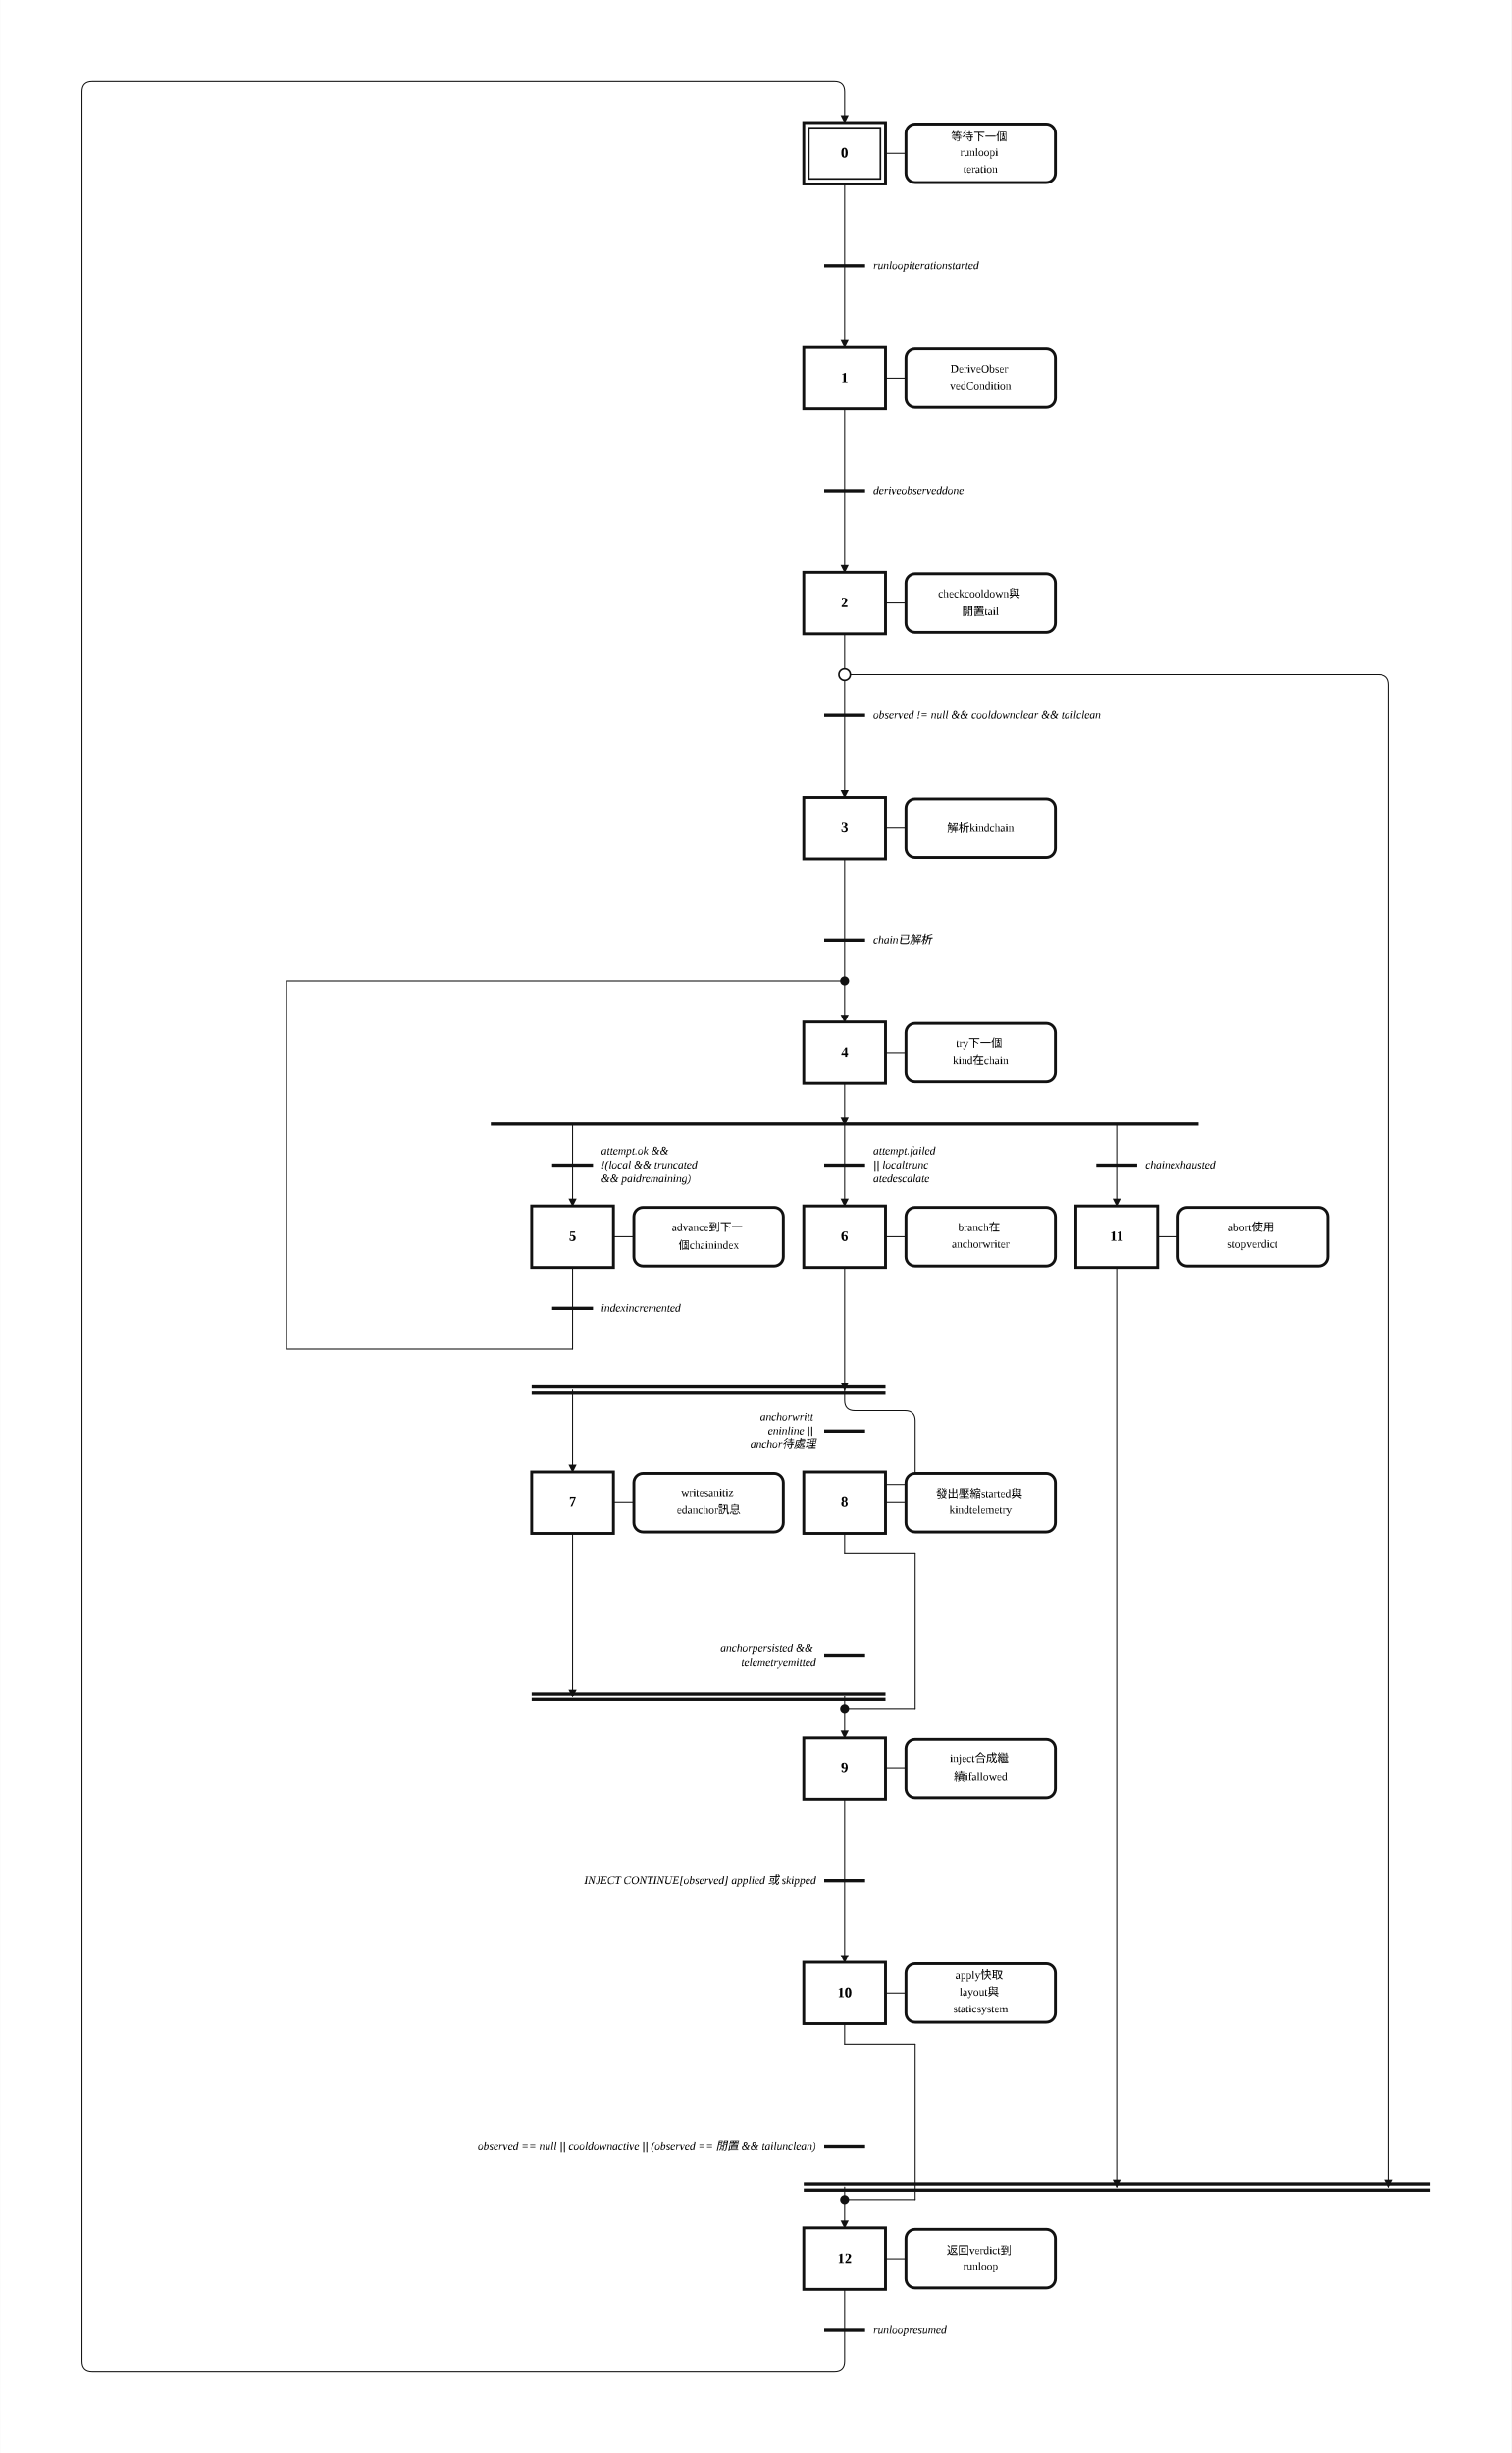
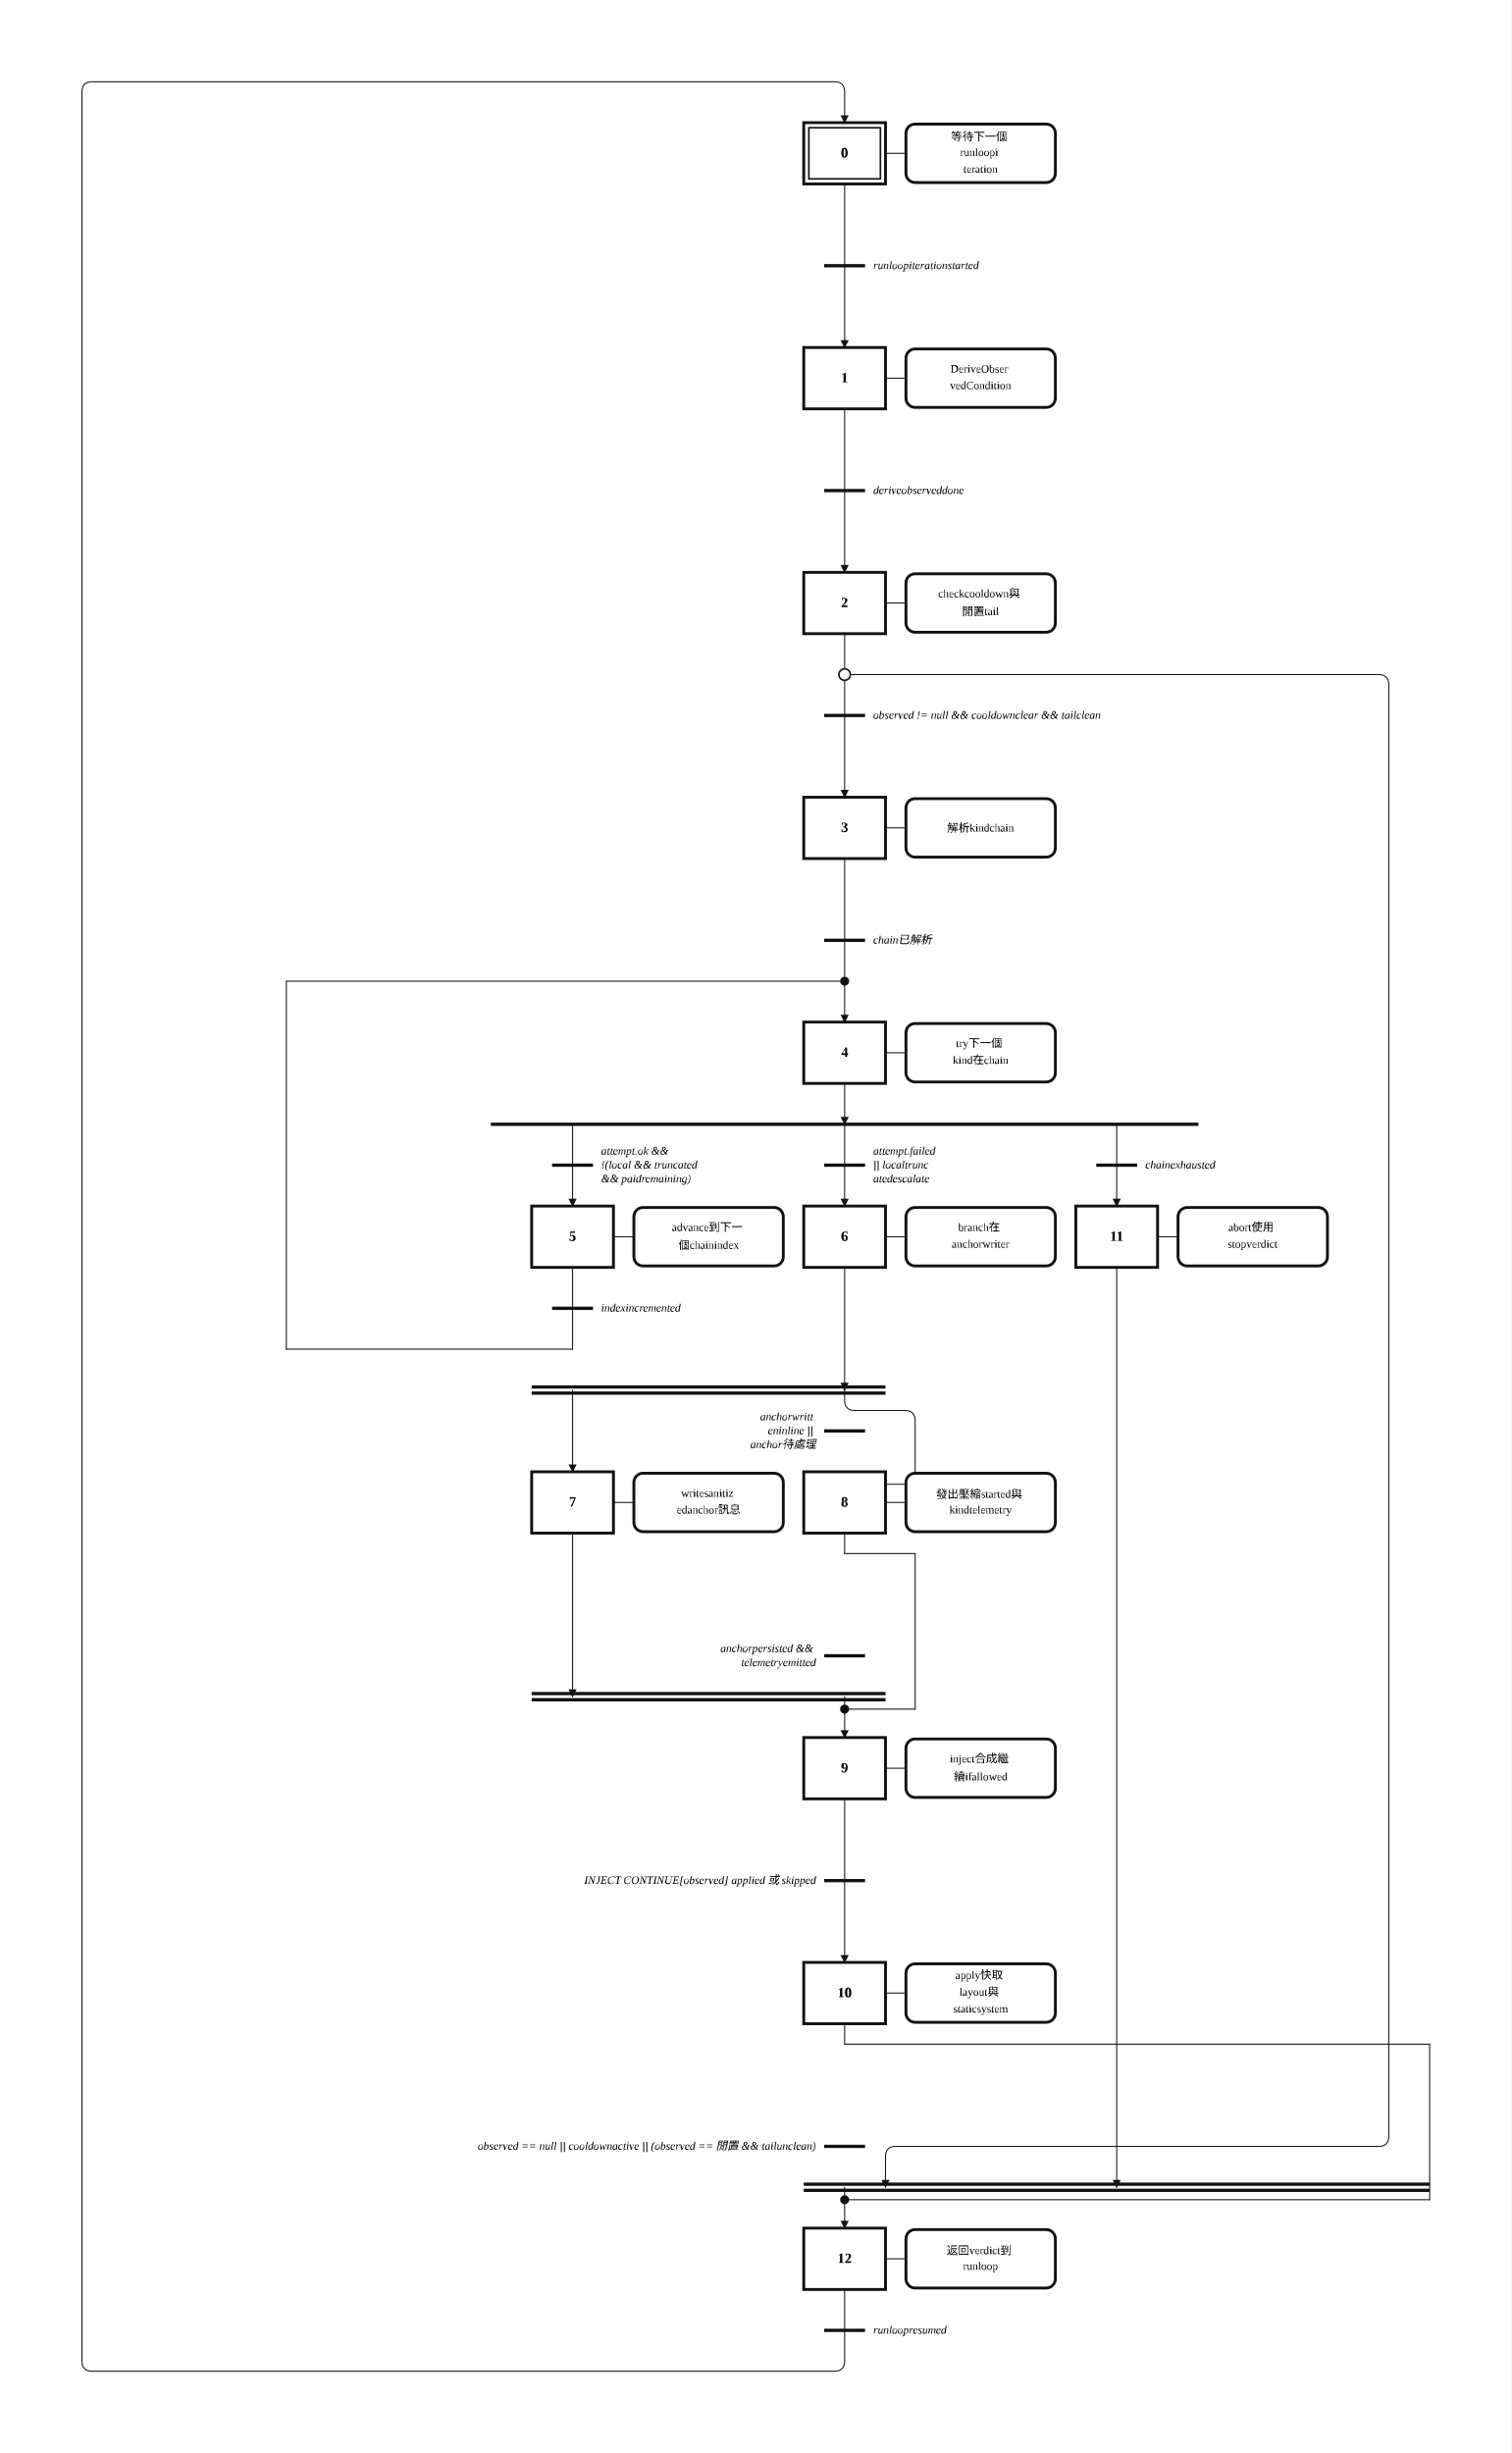
<svg xmlns="http://www.w3.org/2000/svg" width="1479" height="2400" viewBox="-18.00 -2.00 73.93 120.00" role="img">
  <style>
.step{fill:#fff;stroke:#111;stroke-width:.14}.step-inner{fill:none;stroke:#111;stroke-width:.08}
.action{fill:#fff;stroke:#111;stroke-width:.14}.gate{stroke:#111;stroke-width:.16}
.edge{fill:none;stroke:#111;stroke-width:.05;stroke-linecap:round;stroke-linejoin:round}.edge-arrow{marker-end:url(#arrow)}
.flyover-mask{stroke:#fff;stroke-width:.12;stroke-linecap:round}
.flyover{fill:none;stroke:#111;stroke-width:.05;stroke-linecap:round}
.junction{fill:#111;stroke:#111;stroke-width:0}.branch-junction{fill:#fff;stroke:#111;stroke-width:.08}
.assoc{stroke:#111;stroke-width:.05}.label{font:bold .7px 'Times New Roman', 'BiauKai', 'DFKai-SB', serif;text-anchor:middle;dominant-baseline:middle}
.action-label{font:.55px 'Times New Roman', 'BiauKai', 'DFKai-SB', serif;text-anchor:middle;dominant-baseline:middle}.gate-label{font:italic .55px 'Times New Roman', 'BiauKai', 'DFKai-SB', serif;text-anchor:start;dominant-baseline:middle}.gate-label-left{font:italic .55px 'Times New Roman', 'BiauKai', 'DFKai-SB', serif;text-anchor:end;dominant-baseline:middle}
</style>
  <defs>
    <marker id="arrow" markerWidth="0.4" markerHeight="0.4" refX="0.36" refY="0.2" orient="auto" markerUnits="userSpaceOnUse">
      <path d="M 0 0 L 0.4 0.2 L 0 0.4 z" fill="#111" />
    </marker>
  </defs>
  <rect x="-18.00" y="-2.00" width="73.93" height="120.00" fill="white" />
  <path class="edge edge-arrow" d="M 23.31 44.00 L 23.31 48.00" />
  <path class="edge" d="M 23.31 7.00 L 23.31 11.00" />
  <path class="edge edge-arrow" d="M 23.31 11.00 L 23.31 15.00" />
  <path class="edge" d="M 23.31 18.00 L 23.31 22.00" />
  <path class="edge edge-arrow" d="M 23.31 22.00 L 23.31 26.00" />
  <path class="edge" d="M 23.31 29.00 L 23.31 31.00" />
  <path class="edge" d="M 23.31 31.00 L 23.31 33.00" />
  <path class="edge edge-arrow" d="M 23.31 33.00 L 23.31 37.00" />
-   <path class="edge edge-arrow" d="M 23.31 31.00 L 49.43 31.00 Q 49.93 31.00 49.93 31.50 L 49.93 105.00" />
+   <path class="edge edge-arrow" d="M 23.31 31.00 L 49.43 31.00 Q 49.93 31.00 49.93 31.50 L 49.93 102.50 Q 49.93 103.00 49.43 103.00 L 25.81 103.00 Q 25.31 103.00 25.31 103.50 L 25.31 105.00" />
  <path class="edge edge-arrow" d="M 23.31 105.00 L 23.31 107.00" />
  <path class="edge" d="M 23.31 40.00 L 23.31 44.00" />
  <path class="edge edge-arrow" d="M 23.31 51.00 L 23.31 53.00" />
  <path class="edge edge-arrow" d="M 10.00 53.00 L 10.00 57.00" />
  <path class="edge edge-arrow" d="M 23.31 53.00 L 23.31 57.00" />
  <path class="edge edge-arrow" d="M 36.62 53.00 L 36.62 57.00" />
  <path class="edge" d="M 10.00 60.00 L 10.00 62.00" />
  <path class="edge" d="M 10.00 62.00 L 10.00 64.00" />
  <path class="edge" d="M 10.00 64.00 L -4.00 64.00" />
  <path class="edge" d="M -4.00 64.00 L -4.00 46.00" />
  <path class="edge" d="M -4.00 46.00 L 23.31 46.00" />
  <path class="edge edge-arrow" d="M 23.31 60.00 L 23.31 66.00" />
  <path class="edge edge-arrow" d="M 10.00 66.00 L 10.00 70.00" />
  <path class="edge edge-arrow" d="M 23.31 66.00 L 23.31 66.50 Q 23.31 67.00 23.81 67.00 L 26.26 67.00 Q 26.76 67.00 26.76 67.50 L 26.76 70.11 Q 26.76 70.61 26.26 70.61 L 23.61 70.61 Q 23.31 70.61 23.31 70.31 L 23.31 70.00" />
  <path class="edge edge-arrow" d="M 10.00 73.00 L 10.00 81.00" />
  <path class="edge edge-arrow" d="M 23.31 81.00 L 23.31 83.00" />
  <path class="edge" d="M 23.31 73.00 L 23.31 74.00" />
  <path class="edge" d="M 23.31 74.00 L 26.76 74.00" />
  <path class="edge" d="M 26.76 74.00 L 26.76 81.61" />
  <path class="edge" d="M 26.76 81.61 L 23.31 81.61" />
  <path class="edge" d="M 23.31 86.00 L 23.31 90.00" />
  <path class="edge edge-arrow" d="M 23.31 90.00 L 23.31 94.00" />
  <path class="edge" d="M 23.31 97.00 L 23.31 98.00" />
-   <path class="edge" d="M 23.31 98.00 L 26.76 98.00" />
-   <path class="edge" d="M 26.76 98.00 L 26.76 105.61" />
-   <path class="edge" d="M 26.76 105.61 L 23.31 105.61" />
+   <path class="edge" d="M 23.31 98.00 L 51.93 98.00" />
+   <path class="edge" d="M 51.93 98.00 L 51.93 105.61" />
+   <path class="edge" d="M 51.93 105.61 L 23.31 105.61" />
  <path class="edge edge-arrow" d="M 36.62 60.00 L 36.62 105.00" />
  <path class="edge" d="M 23.31 110.00 L 23.31 112.00" />
  <path class="edge edge-arrow" d="M 23.31 112.00 L 23.31 113.50 Q 23.31 114.00 22.81 114.00 L -13.50 114.00 Q -14.00 114.00 -14.00 113.50 L -14.00 2.50 Q -14.00 2.00 -13.50 2.00 L 22.81 2.00 Q 23.31 2.00 23.31 2.50 L 23.31 4.00" />
  <rect class="step" x="21.31" y="4.00" width="4.00" height="3.00" />
  <rect class="step-inner" x="21.56" y="4.25" width="3.50" height="2.50" />
  <text class="label" x="23.31" y="5.50">0</text>
  <rect class="step" x="21.31" y="15.00" width="4.00" height="3.00" />
  <text class="label" x="23.31" y="16.50">1</text>
  <rect class="step" x="21.31" y="26.00" width="4.00" height="3.00" />
  <text class="label" x="23.31" y="27.50">2</text>
  <rect class="step" x="21.31" y="37.00" width="4.00" height="3.00" />
  <text class="label" x="23.31" y="38.50">3</text>
  <rect class="step" x="21.31" y="48.00" width="4.00" height="3.00" />
  <text class="label" x="23.31" y="49.50">4</text>
  <rect class="step" x="8.00" y="57.00" width="4.00" height="3.00" />
  <text class="label" x="10.00" y="58.50">5</text>
  <rect class="step" x="21.31" y="57.00" width="4.00" height="3.00" />
  <text class="label" x="23.31" y="58.50">6</text>
  <rect class="step" x="8.00" y="70.00" width="4.00" height="3.00" />
  <text class="label" x="10.00" y="71.50">7</text>
  <rect class="step" x="21.31" y="70.00" width="4.00" height="3.00" />
  <text class="label" x="23.31" y="71.50">8</text>
  <rect class="step" x="21.31" y="83.00" width="4.00" height="3.00" />
  <text class="label" x="23.31" y="84.50">9</text>
  <rect class="step" x="21.31" y="94.00" width="4.00" height="3.00" />
  <text class="label" x="23.31" y="95.50">10</text>
  <rect class="step" x="34.62" y="57.00" width="4.00" height="3.00" />
  <text class="label" x="36.62" y="58.50">11</text>
  <rect class="step" x="21.31" y="107.00" width="4.00" height="3.00" />
  <text class="label" x="23.31" y="108.50">12</text>
  <line class="assoc" x1="25.31" y1="5.50" x2="26.31" y2="5.50" />
  <rect class="action" x="26.31" y="4.07" width="7.31" height="2.86" rx="0.45" ry="0.45" />
  <text class="action-label" x="29.96" y="4.68">
    <tspan x="29.96" dy="0">等待下一個</tspan>
    <tspan x="29.96" dy="0.82">runloopi</tspan>
    <tspan x="29.96" dy="0.82">teration</tspan>
  </text>
  <line class="assoc" x1="25.31" y1="16.50" x2="26.31" y2="16.50" />
  <rect class="action" x="26.31" y="15.07" width="7.31" height="2.86" rx="0.45" ry="0.45" />
  <text class="action-label" x="29.96" y="16.09">
    <tspan x="29.96" dy="0">DeriveObser</tspan>
    <tspan x="29.96" dy="0.82">vedCondition</tspan>
  </text>
  <line class="assoc" x1="25.31" y1="27.50" x2="26.31" y2="27.50" />
  <rect class="action" x="26.31" y="26.07" width="7.31" height="2.86" rx="0.45" ry="0.45" />
  <text class="action-label" x="29.96" y="27.09">
    <tspan x="29.96" dy="0">checkcooldown與</tspan>
    <tspan x="29.96" dy="0.82">閒置tail</tspan>
  </text>
  <line class="assoc" x1="25.31" y1="38.50" x2="26.31" y2="38.50" />
  <rect class="action" x="26.31" y="37.07" width="7.31" height="2.86" rx="0.45" ry="0.45" />
  <text class="action-label" x="29.96" y="38.50">
    <tspan x="29.96" dy="0">解析kindchain</tspan>
  </text>
  <line class="assoc" x1="25.31" y1="49.50" x2="26.31" y2="49.50" />
  <rect class="action" x="26.31" y="48.07" width="7.31" height="2.86" rx="0.45" ry="0.45" />
  <text class="action-label" x="29.96" y="49.09">
    <tspan x="29.96" dy="0">try下一個</tspan>
    <tspan x="29.96" dy="0.82">kind在chain</tspan>
  </text>
  <line class="assoc" x1="12.00" y1="58.50" x2="13.00" y2="58.50" />
  <rect class="action" x="13.00" y="57.07" width="7.31" height="2.86" rx="0.45" ry="0.45" />
  <text class="action-label" x="16.66" y="58.09">
    <tspan x="16.66" dy="0">advance到下一</tspan>
    <tspan x="16.66" dy="0.82">個chainindex</tspan>
  </text>
  <line class="assoc" x1="25.31" y1="58.50" x2="26.31" y2="58.50" />
  <rect class="action" x="26.31" y="57.07" width="7.31" height="2.86" rx="0.45" ry="0.45" />
  <text class="action-label" x="29.96" y="58.09">
    <tspan x="29.96" dy="0">branch在</tspan>
    <tspan x="29.96" dy="0.82">anchorwriter</tspan>
  </text>
  <line class="assoc" x1="12.00" y1="71.50" x2="13.00" y2="71.50" />
  <rect class="action" x="13.00" y="70.07" width="7.31" height="2.86" rx="0.45" ry="0.45" />
  <text class="action-label" x="16.66" y="71.09">
    <tspan x="16.66" dy="0">writesanitiz</tspan>
    <tspan x="16.66" dy="0.82">edanchor訊息</tspan>
  </text>
  <line class="assoc" x1="25.31" y1="71.50" x2="26.31" y2="71.50" />
  <rect class="action" x="26.31" y="70.07" width="7.31" height="2.86" rx="0.45" ry="0.45" />
  <text class="action-label" x="29.96" y="71.09">
    <tspan x="29.96" dy="0">發出壓縮started與</tspan>
    <tspan x="29.96" dy="0.82">kindtelemetry</tspan>
  </text>
  <line class="assoc" x1="25.31" y1="84.50" x2="26.31" y2="84.50" />
  <rect class="action" x="26.31" y="83.07" width="7.31" height="2.86" rx="0.45" ry="0.45" />
  <text class="action-label" x="29.96" y="84.09">
    <tspan x="29.96" dy="0">inject合成繼</tspan>
    <tspan x="29.96" dy="0.82">續ifallowed</tspan>
  </text>
  <line class="assoc" x1="25.31" y1="95.50" x2="26.31" y2="95.50" />
  <rect class="action" x="26.31" y="94.07" width="7.31" height="2.86" rx="0.45" ry="0.45" />
  <text class="action-label" x="29.96" y="94.68">
    <tspan x="29.96" dy="0">apply快取</tspan>
    <tspan x="29.96" dy="0.82">layout與</tspan>
    <tspan x="29.96" dy="0.82">staticsystem</tspan>
  </text>
  <line class="assoc" x1="38.62" y1="58.50" x2="39.62" y2="58.50" />
  <rect class="action" x="39.62" y="57.07" width="7.31" height="2.86" rx="0.45" ry="0.45" />
  <text class="action-label" x="43.27" y="58.09">
    <tspan x="43.27" dy="0">abort使用</tspan>
    <tspan x="43.27" dy="0.82">stopverdict</tspan>
  </text>
  <line class="assoc" x1="25.31" y1="108.50" x2="26.31" y2="108.50" />
  <rect class="action" x="26.31" y="107.07" width="7.31" height="2.86" rx="0.45" ry="0.45" />
  <text class="action-label" x="29.96" y="108.09">
    <tspan x="29.96" dy="0">返回verdict到</tspan>
    <tspan x="29.96" dy="0.82">runloop</tspan>
  </text>
  <line class="gate" x1="22.31" y1="11.00" x2="24.31" y2="11.00" />
  <text class="gate-label" x="24.71" y="11.00">
    <tspan x="24.71" dy="0">runloopiterationstarted</tspan>
  </text>
  <line class="gate" x1="22.31" y1="22.00" x2="24.31" y2="22.00" />
  <text class="gate-label" x="24.71" y="22.00">
    <tspan x="24.71" dy="0">deriveobserveddone</tspan>
  </text>
  <line class="gate" x1="22.31" y1="33.00" x2="24.31" y2="33.00" />
  <text class="gate-label" x="24.71" y="33.00">
    <tspan x="24.71" dy="0">observed != null &amp;&amp; cooldownclear &amp;&amp; tailclean</tspan>
  </text>
  <line class="gate" x1="21.31" y1="104.85" x2="51.93" y2="104.85" />
  <line class="gate" x1="21.31" y1="105.15" x2="51.93" y2="105.15" />
  <line class="gate" x1="22.31" y1="44.00" x2="24.31" y2="44.00" />
  <text class="gate-label" x="24.71" y="44.00">
    <tspan x="24.71" dy="0">chain已解析</tspan>
  </text>
  <line class="gate" x1="6.00" y1="53.00" x2="40.62" y2="53.00" />
  <line class="gate" x1="9.00" y1="62.00" x2="11.00" y2="62.00" />
  <text class="gate-label" x="11.40" y="62.00">
    <tspan x="11.40" dy="0">indexincremented</tspan>
  </text>
  <line class="gate" x1="8.00" y1="65.85" x2="25.31" y2="65.85" />
  <line class="gate" x1="8.00" y1="66.15" x2="25.31" y2="66.15" />
  <line class="gate" x1="8.00" y1="80.85" x2="25.31" y2="80.85" />
  <line class="gate" x1="8.00" y1="81.15" x2="25.31" y2="81.15" />
  <line class="gate" x1="22.31" y1="90.00" x2="24.31" y2="90.00" />
  <text class="gate-label-left" x="21.91" y="90.00">
    <tspan x="21.91" dy="0">INJECT CONTINUE[observed] applied 或 skipped</tspan>
  </text>
  <line class="gate" x1="22.31" y1="112.00" x2="24.31" y2="112.00" />
  <text class="gate-label" x="24.71" y="112.00">
    <tspan x="24.71" dy="0">runloopresumed</tspan>
  </text>
  <line class="gate" x1="22.31" y1="103.00" x2="24.31" y2="103.00" />
  <text class="gate-label-left" x="21.91" y="103.00">
    <tspan x="21.91" dy="0">observed == null || cooldownactive || (observed == 閒置 &amp;&amp; tailunclean)</tspan>
  </text>
  <line class="gate" x1="9.00" y1="55.00" x2="11.00" y2="55.00" />
  <text class="gate-label" x="11.40" y="54.32">
    <tspan x="11.40" dy="0">attempt.ok &amp;&amp;</tspan>
    <tspan x="11.40" dy="0.68">!(local &amp;&amp; truncated</tspan>
    <tspan x="11.40" dy="0.68">&amp;&amp; paidremaining)</tspan>
  </text>
  <line class="gate" x1="22.31" y1="55.00" x2="24.31" y2="55.00" />
  <text class="gate-label" x="24.71" y="54.32">
    <tspan x="24.71" dy="0">attempt.failed</tspan>
    <tspan x="24.71" dy="0.68">|| localtrunc</tspan>
    <tspan x="24.71" dy="0.68">atedescalate</tspan>
  </text>
  <line class="gate" x1="35.62" y1="55.00" x2="37.62" y2="55.00" />
  <text class="gate-label" x="38.02" y="55.00">
    <tspan x="38.02" dy="0">chainexhausted</tspan>
  </text>
  <line class="gate" x1="22.31" y1="68.00" x2="24.31" y2="68.00" />
  <text class="gate-label-left" x="21.91" y="67.32">
    <tspan x="21.91" dy="0">anchorwritt</tspan>
    <tspan x="21.91" dy="0.68">eninline ||</tspan>
    <tspan x="21.91" dy="0.68">anchor待處理</tspan>
  </text>
  <line class="gate" x1="22.31" y1="79.00" x2="24.31" y2="79.00" />
  <text class="gate-label-left" x="21.91" y="78.66">
    <tspan x="21.91" dy="0">anchorpersisted &amp;&amp;</tspan>
    <tspan x="21.91" dy="0.68">telemetryemitted</tspan>
  </text>
  <circle class="junction" cx="23.31" cy="46.00" r="0.22" />
  <circle class="junction" cx="23.31" cy="105.61" r="0.22" />
  <circle class="junction" cx="23.31" cy="81.61" r="0.22" />
  <circle class="branch-junction" cx="23.31" cy="31.00" r="0.28" />
</svg>
